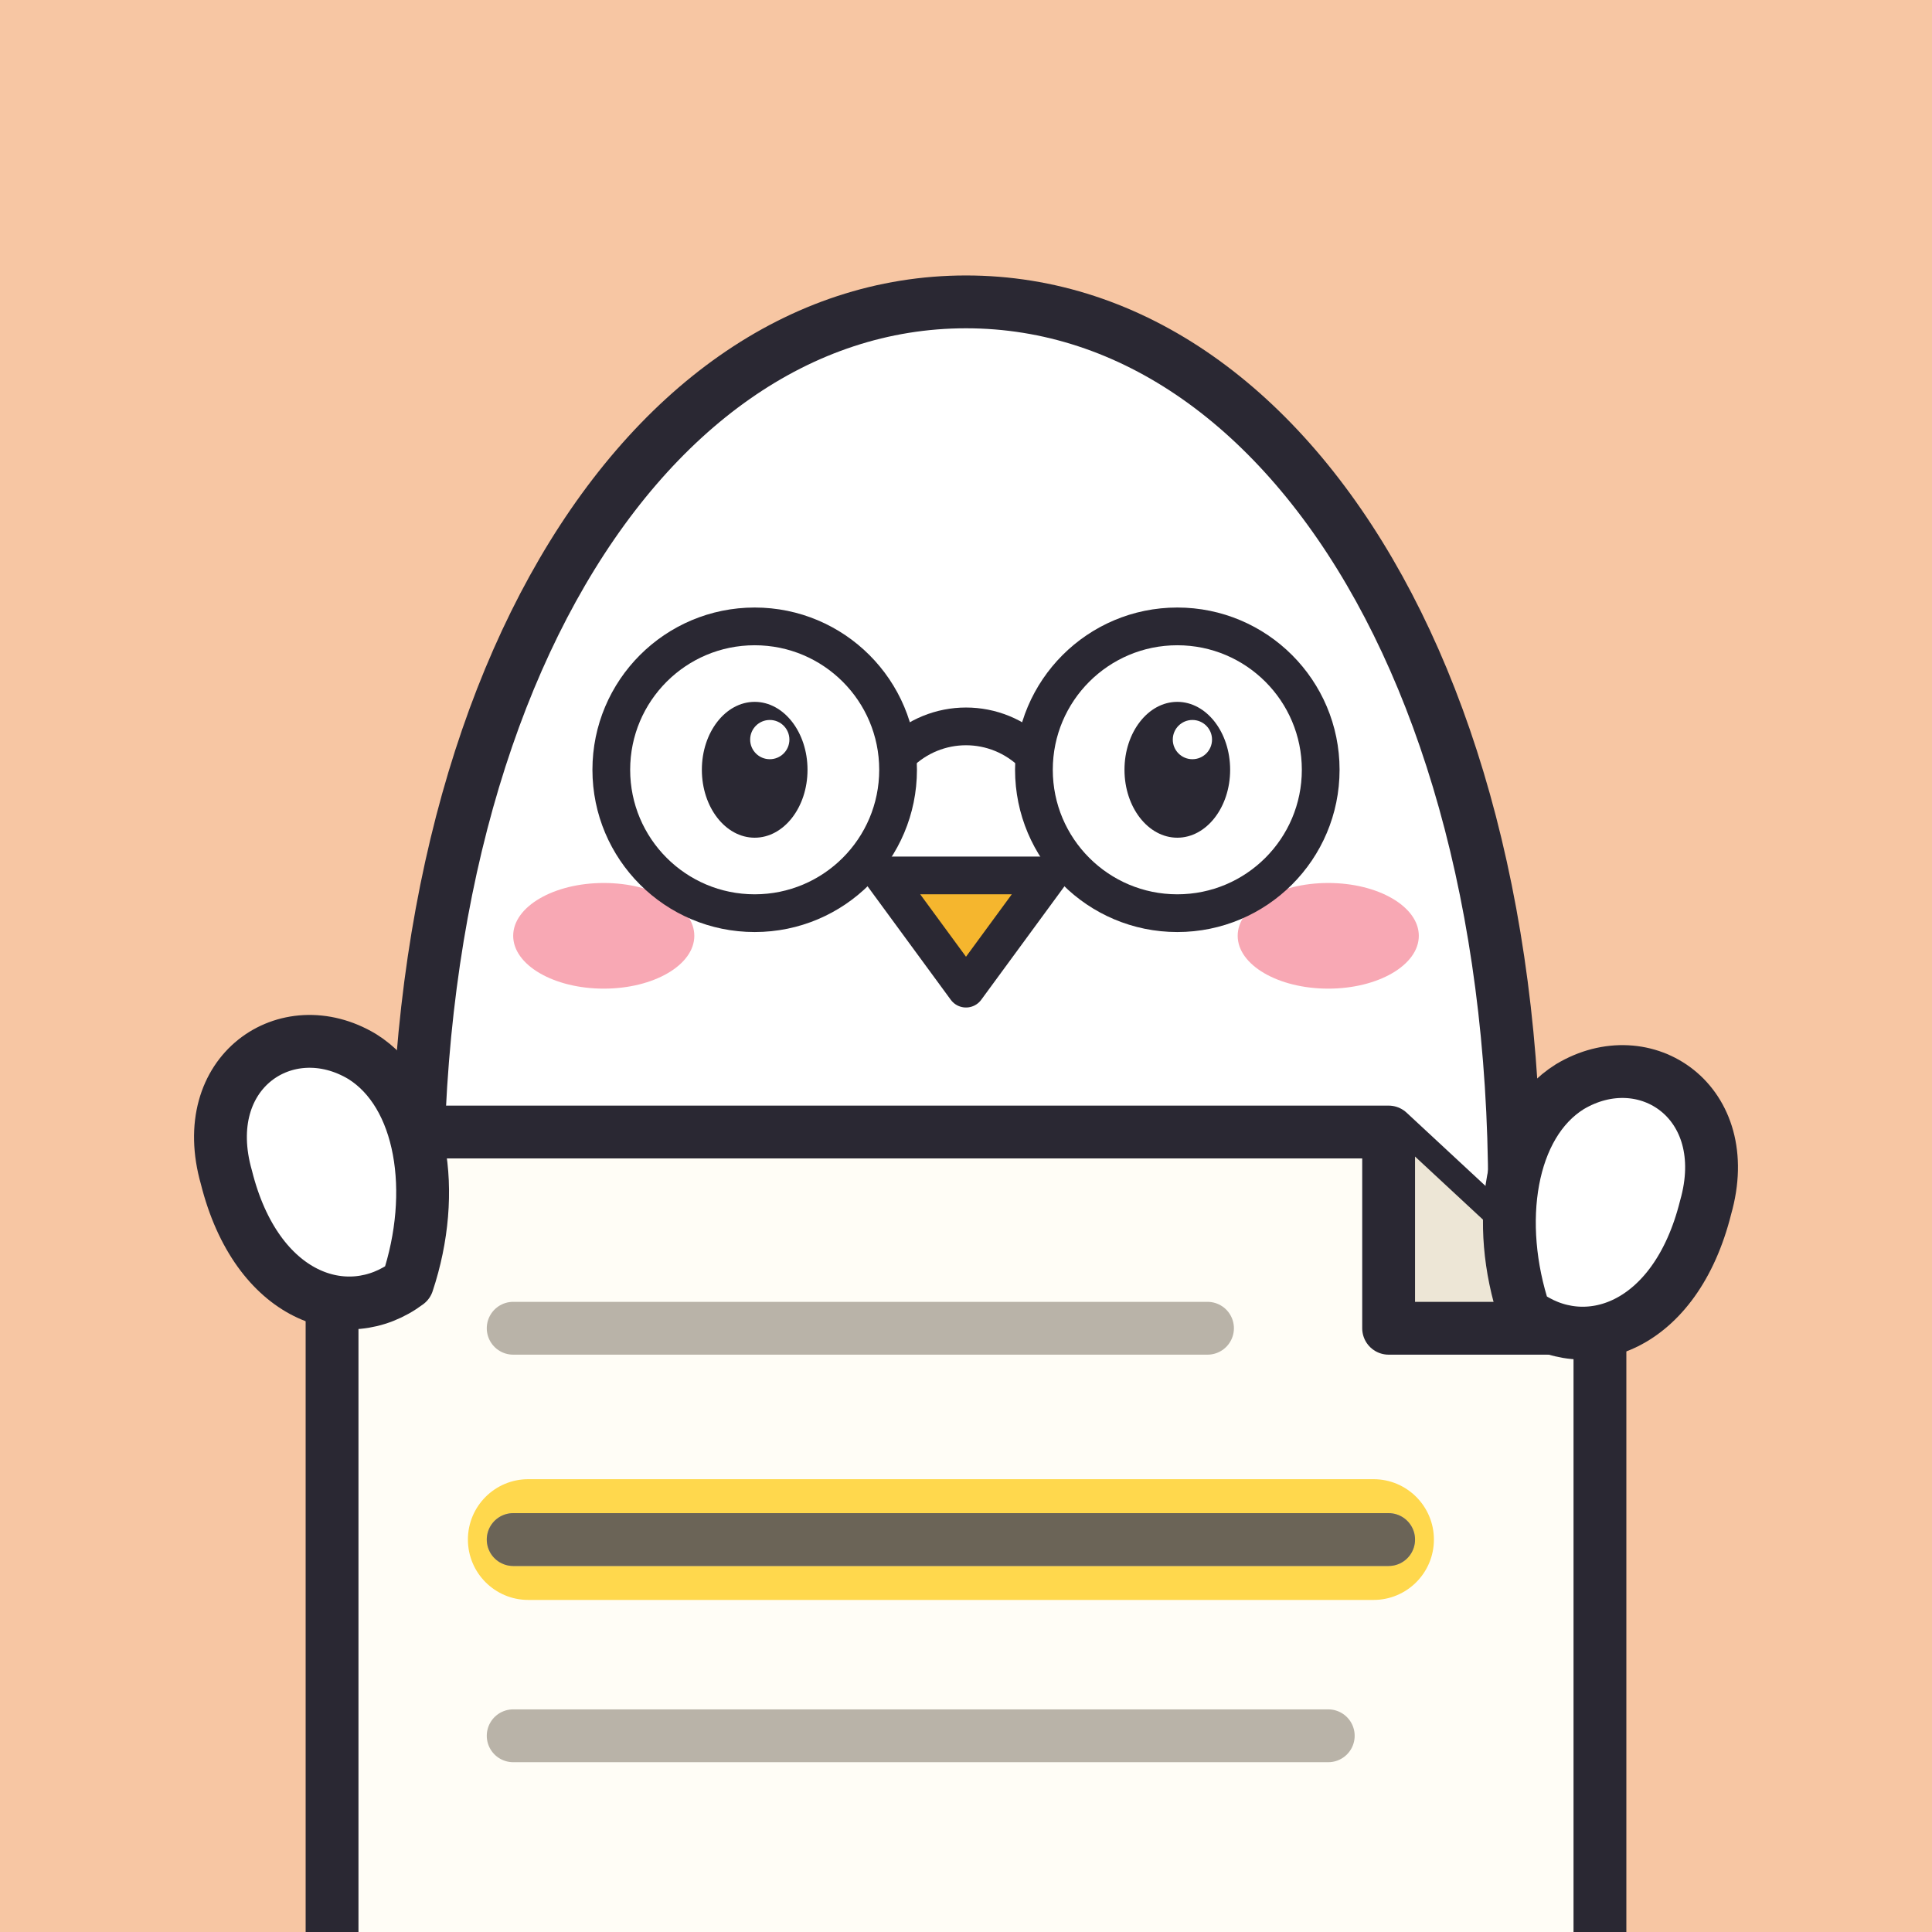
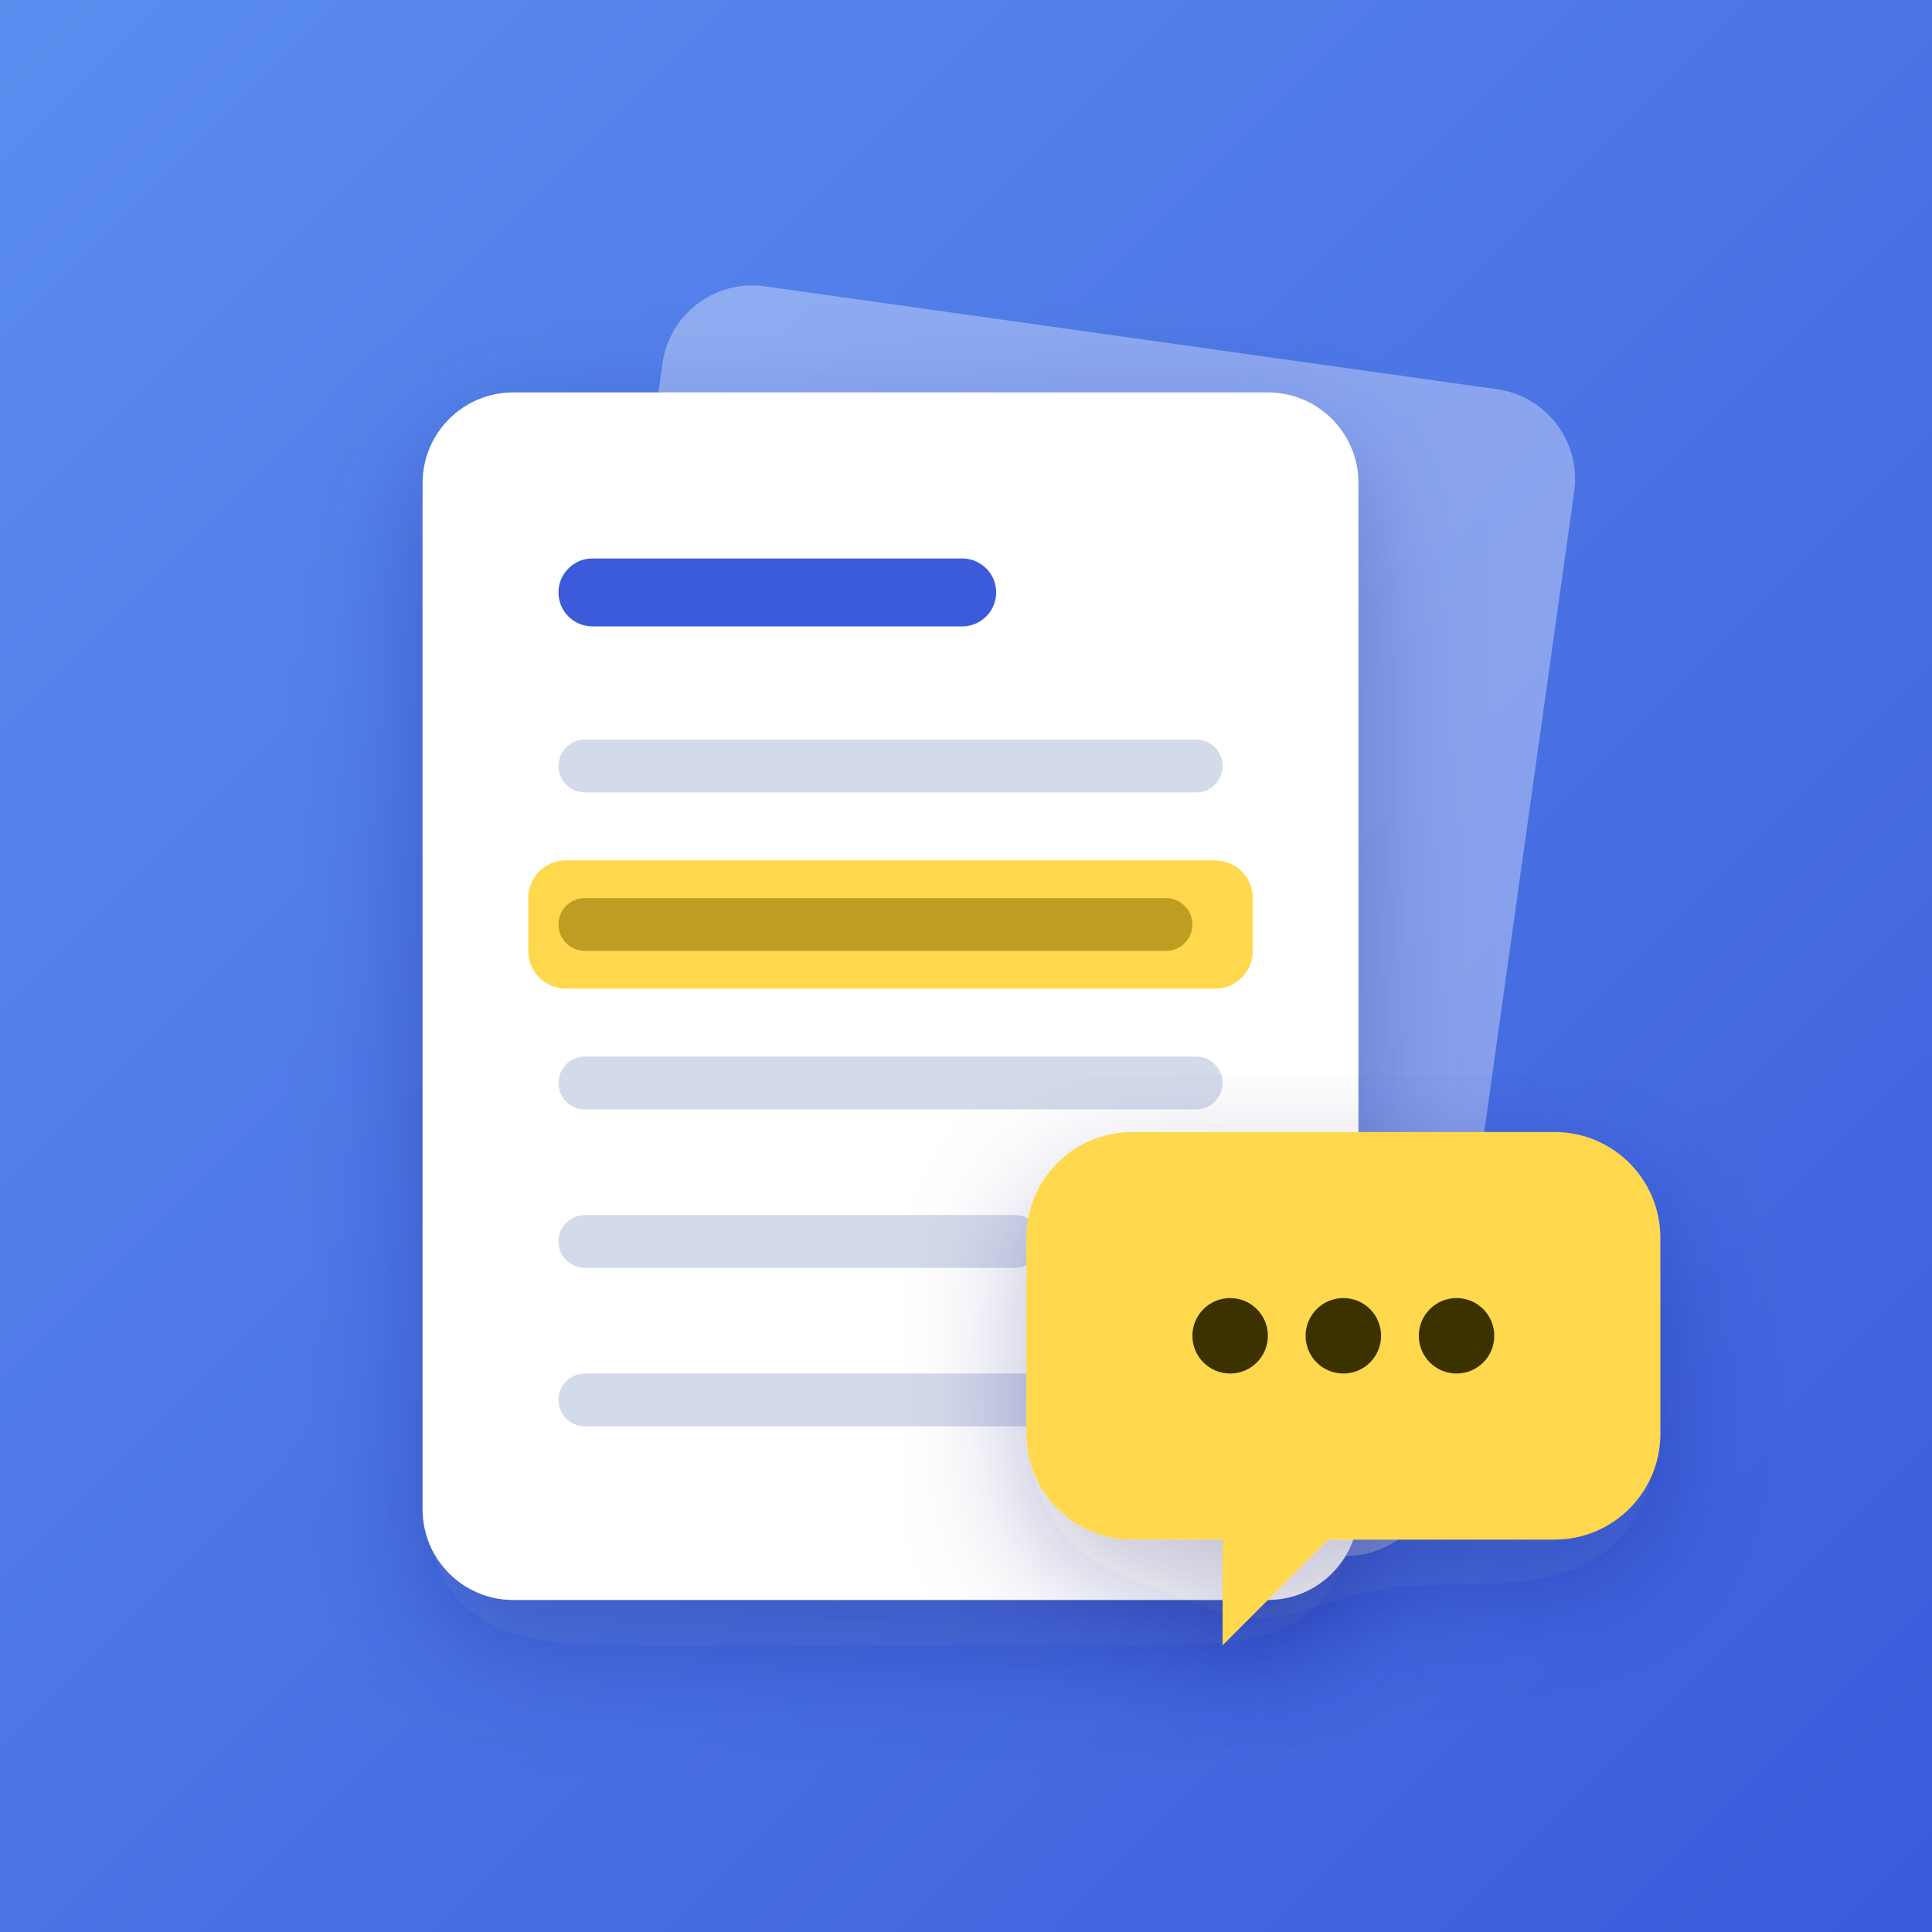
<svg xmlns="http://www.w3.org/2000/svg" viewBox="0 0 256 256" width="256" height="256">
-   <rect width="256" height="256" fill="#F7C6A3" />
-   <g stroke="#2A2833" stroke-width="7" stroke-linejoin="round" stroke-linecap="round">
-     <path d="M56 176 C50 96 84 40 128 40 C172 40 206 96 200 176 Z" fill="#FFFFFF" />
+   <defs>
+     <linearGradient id="bg" x1="0" y1="0" x2="1" y2="1">
+       <stop offset="0" stop-color="#5B8DEF" />
+       <stop offset="1" stop-color="#3B5BDB" />
+     </linearGradient>
+     <filter id="sh" x="-20%" y="-20%" width="140%" height="140%">
+       <feDropShadow dx="0" dy="6" stdDeviation="8" flood-color="#1B2A6B" flood-opacity="0.28" />
+     </filter>
+   </defs>
+   <rect width="256" height="256" fill="url(#bg)" />
+   <rect x="78" y="44" width="122" height="156" rx="12" fill="#FFFFFF" opacity="0.35" transform="rotate(8 139 122)" />
+   <g filter="url(#sh)">
+     <rect x="56" y="52" width="124" height="160" rx="12" fill="#FFFFFF" />
  </g>
-   <ellipse cx="80" cy="124" rx="12" ry="7" fill="#F8A8B4" />
-   <ellipse cx="176" cy="124" rx="12" ry="7" fill="#F8A8B4" />
-   <ellipse cx="100" cy="102" rx="7" ry="9" fill="#2A2833" />
-   <ellipse cx="156" cy="102" rx="7" ry="9" fill="#2A2833" />
-   <circle cx="102" cy="98" r="2.6" fill="#FFFFFF" />
-   <circle cx="158" cy="98" r="2.6" fill="#FFFFFF" />
-   <g fill="none" stroke="#2A2833" stroke-width="5">
-     <circle cx="100" cy="102" r="19" />
-     <circle cx="156" cy="102" r="19" />
-     <path d="M119 100 C124 95 132 95 137 100" />
+   <rect x="74" y="74" width="58" height="9" rx="4.5" fill="#3B5BDB" />
+   <g fill="#D3DAEA">
+     <rect x="74" y="98" width="88" height="7" rx="3.5" />
+     <rect x="74" y="140" width="88" height="7" rx="3.5" />
+     <rect x="74" y="161" width="64" height="7" rx="3.5" />
+     <rect x="74" y="182" width="78" height="7" rx="3.5" />
  </g>
-   <path d="M117 116 L139 116 L128 131 Z" fill="#F5B62E" stroke="#2A2833" stroke-width="5" stroke-linejoin="round" />
-   <g stroke="#2A2833" stroke-width="7" stroke-linejoin="round">
-     <path d="M44 150 L184 150 L212 176 L212 262 L44 262 Z" fill="#FFFDF6" />
-     <path d="M184 150 L184 176 L212 176" fill="#EDE6D6" />
+   <rect x="70" y="114" width="96" height="17" rx="5" fill="#FFD84D" />
+   <rect x="74" y="119" width="84" height="7" rx="3.5" fill="#8A6D00" opacity="0.55" />
+   <g filter="url(#sh)">
+     <path d="M150 150 h56 a14 14 0 0 1 14 14 v26 a14 14 0 0 1 -14 14 h-30 l-14 14 v-14 h-12 a14 14 0 0 1 -14 -14 v-26 a14 14 0 0 1 14 -14 z" fill="#FFD84D" />
  </g>
-   <rect x="62" y="196" width="128" height="16" rx="8" fill="#FFD84D" />
-   <g stroke="#B9B3A8" stroke-width="7" stroke-linecap="round">
-     <path d="M68 176 L160 176" />
-     <path d="M68 204 L184 204" />
-     <path d="M68 230 L176 230" />
-   </g>
-   <path d="M68 204 L184 204" stroke="#6B6457" stroke-width="7" stroke-linecap="round" />
-   <g stroke="#2A2833" stroke-width="7" stroke-linejoin="round" fill="#FFFFFF">
-     <path d="M30 156 C26 142 38 134 48 140 C56 145 58 158 54 170 C46 176 34 172 30 156 Z" />
-     <path d="M226 160 C230 146 218 138 208 144 C200 149 198 162 202 174 C210 180 222 176 226 160 Z" />
+   <g fill="#3B3200">
+     <circle cx="163" cy="177" r="5" />
+     <circle cx="178" cy="177" r="5" />
+     <circle cx="193" cy="177" r="5" />
  </g>
</svg>
